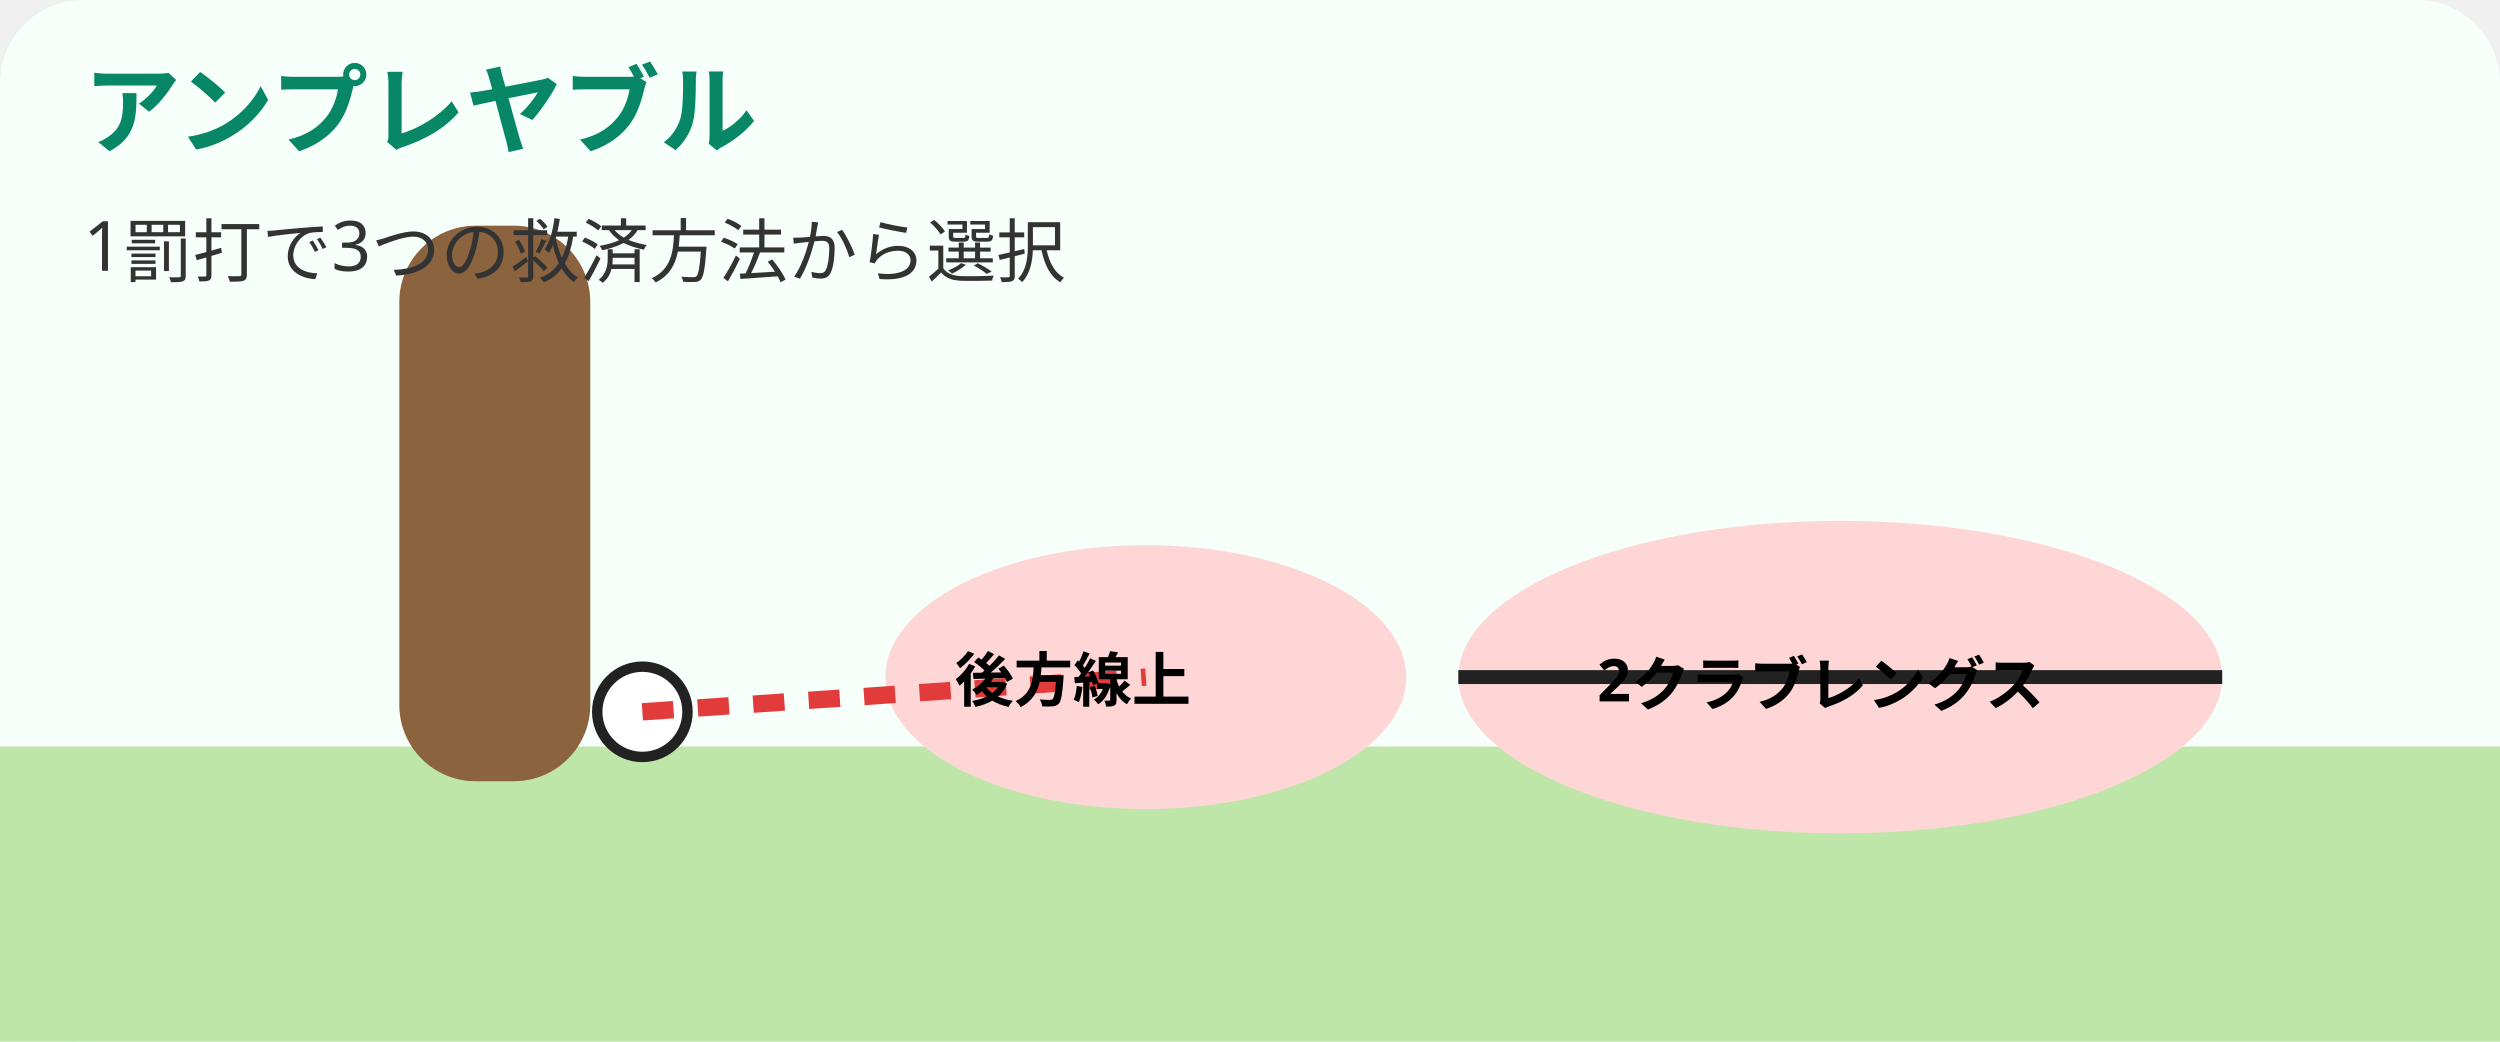
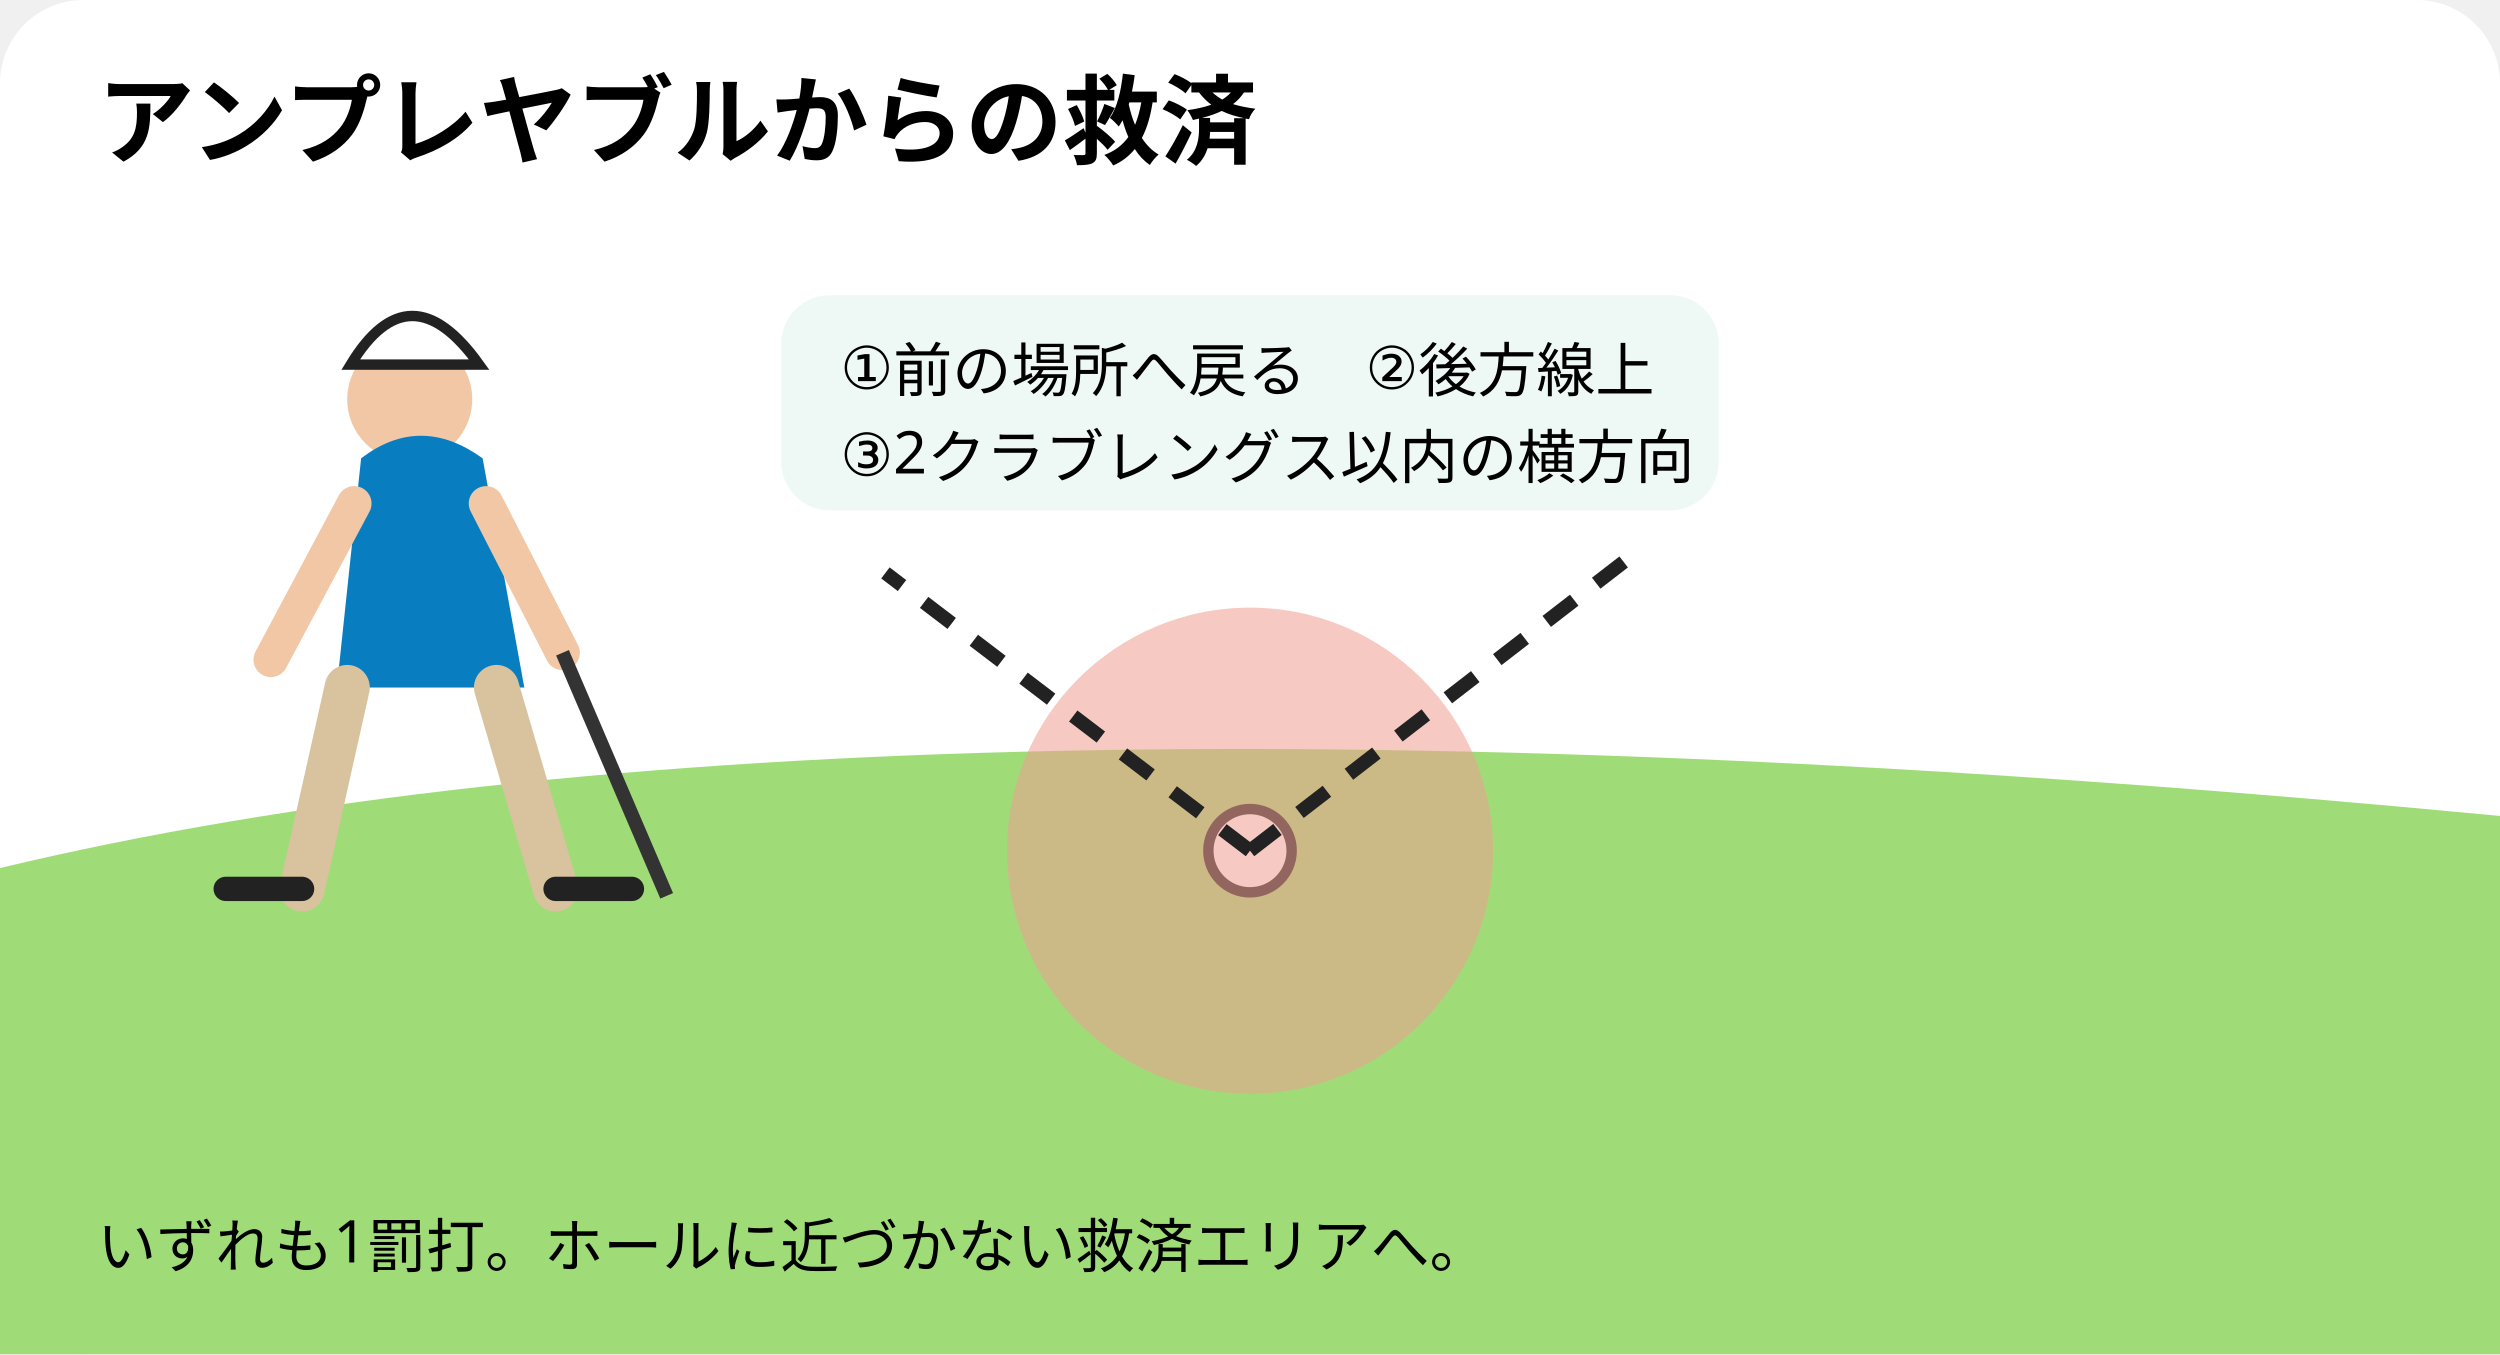
- <svg xmlns="http://www.w3.org/2000/svg" viewBox="0 0 720 300">
-   <rect width="720" height="300" rx="24" fill="#f7fffb" />
-   <rect y="215" width="720" height="85" fill="#bfe6a9" />
-   <rect x="115" y="65" width="55" height="160" rx="22" fill="#8b633f" />
-   <circle cx="185" cy="205" r="13" fill="white" stroke="#222" stroke-width="3" />
-   <ellipse cx="330" cy="195" rx="75" ry="38" fill="#ffd6d6" />
-   <ellipse cx="530" cy="195" rx="110" ry="45" fill="#ffd6d6" />
-   <line x1="185" y1="205" x2="330" y2="195" stroke="#e23b3b" stroke-width="5" stroke-dasharray="9 7" />
-   <line x1="420" y1="195" x2="640" y2="195" stroke="#222" stroke-width="4" />
-   <text x="24" y="42" font-family="sans-serif" font-size="28" font-weight="700" fill="#078765">アンプレヤブル</text>
-   <text x="24" y="78" font-family="sans-serif" font-size="20" fill="#333">1罰打で3つの救済方法から選択</text>
-   <text x="275" y="202" font-family="sans-serif" font-size="17" font-weight="700">後方線上</text>
-   <text x="460" y="202" font-family="sans-serif" font-size="17" font-weight="700">2クラブレングス</text>
+ <svg xmlns="http://www.w3.org/2000/svg" viewBox="0 0 720 390">
+   <rect width="720" height="390" rx="24" fill="#fff" />
+   <text x="28" y="45" font-family="sans-serif" font-size="28" font-weight="700">アンプレヤブルからの救済</text>
+   <path d="M0 250Q250 190 720 235V390H0Z" fill="#9fdc78" />
+   <g aria-label="golfer">
+     <circle cx="118" cy="115" r="18" fill="#f1c7a5" />
+     <path d="M101 105q17-28 37 0z" fill="#fff" stroke="#222" stroke-width="3" />
+     <path d="M104 132q17-13 35 0l12 66h-54z" fill="#087ec1" />
+     <path d="M100 198l-13 58M143 198l17 58" stroke="#d8c39e" stroke-width="13" stroke-linecap="round" />
+     <path d="M87 256h-22M160 256h22" stroke="#222" stroke-width="7" stroke-linecap="round" />
+     <path d="M102 145l-24 45M140 145l22 43" stroke="#f1c7a5" stroke-width="10" stroke-linecap="round" />
+     <path d="M162 188l30 70" stroke="#333" stroke-width="4" />
+   </g>
+   <circle cx="360" cy="245" r="12" fill="#fff" stroke="#222" stroke-width="3" />
+   <circle cx="360" cy="245" r="70" fill="#ef9f8f" opacity=".55" />
+   <path d="M360 245L255 165M360 245L470 160" stroke="#222" stroke-width="4" stroke-dasharray="10 8" />
+   <rect x="225" y="85" width="270" height="62" rx="14" fill="#eef9f5" />
+   <text x="242" y="112" font-family="sans-serif" font-size="17">①前の場所へ戻る　②後方線上</text>
+   <text x="242" y="137" font-family="sans-serif" font-size="17">③2クラブレングス以内の横方向</text>
+   <text x="28" y="365" font-family="sans-serif" font-size="17">いずれも1罰打。ホールに近づかない救済エリアへ。</text>
</svg>
